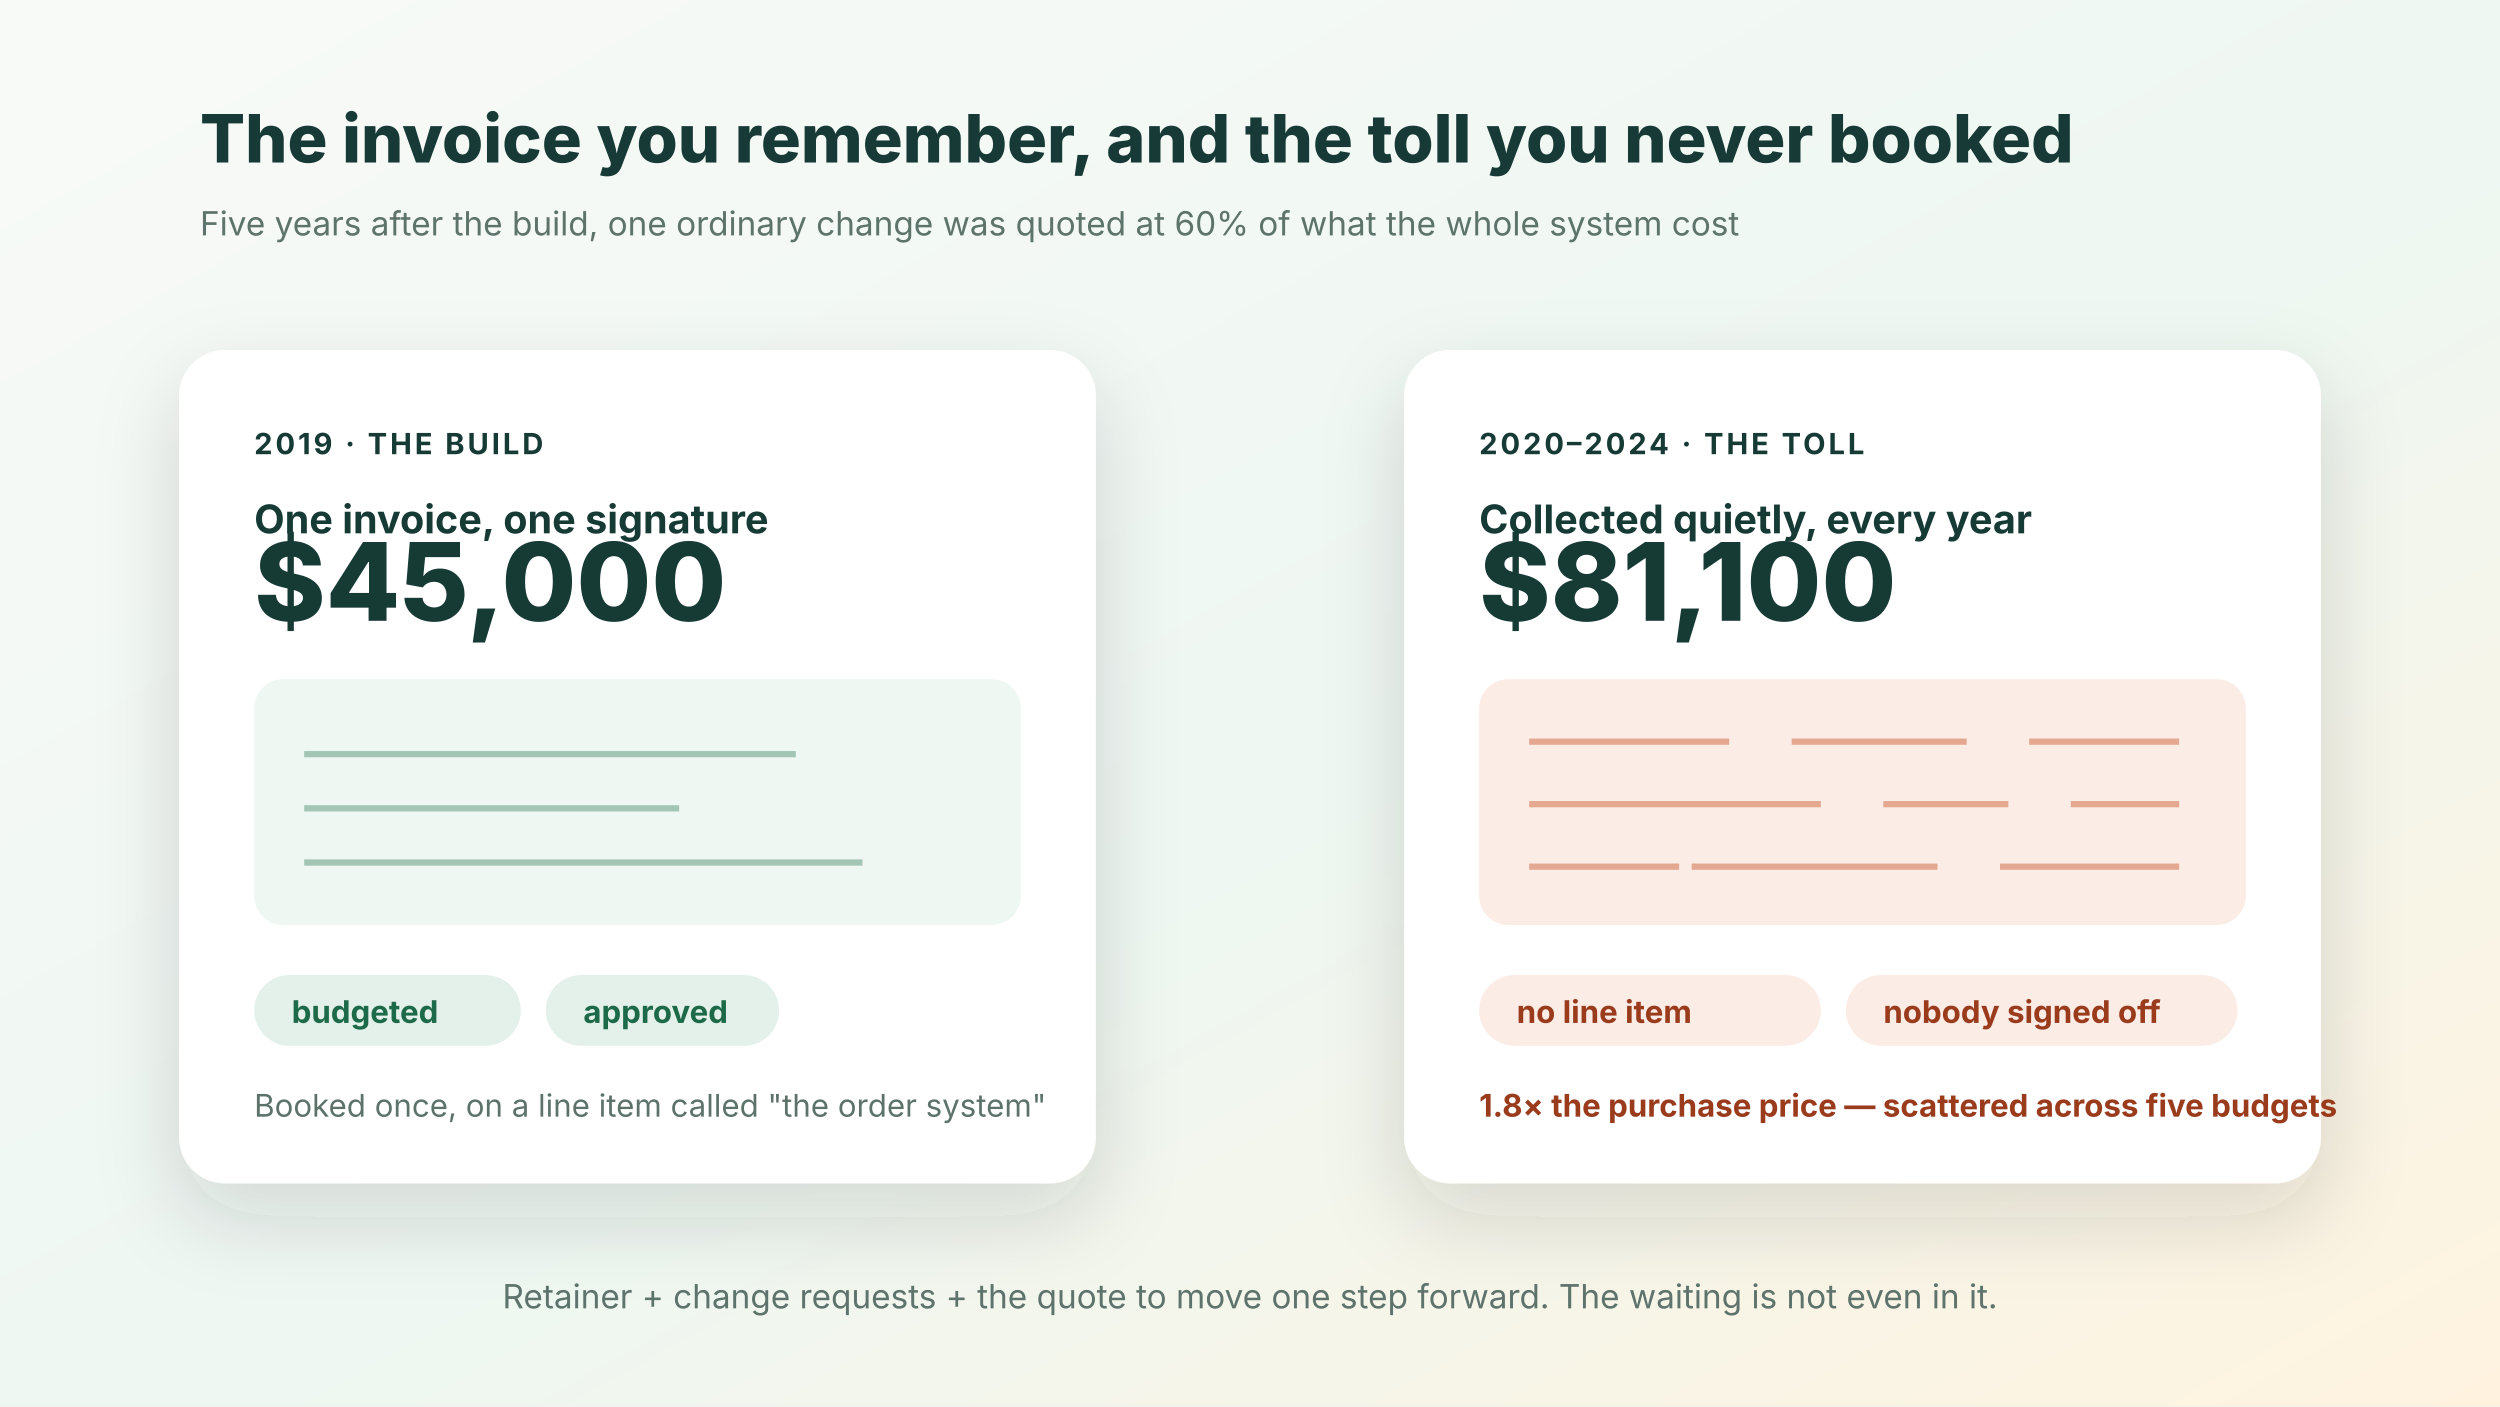
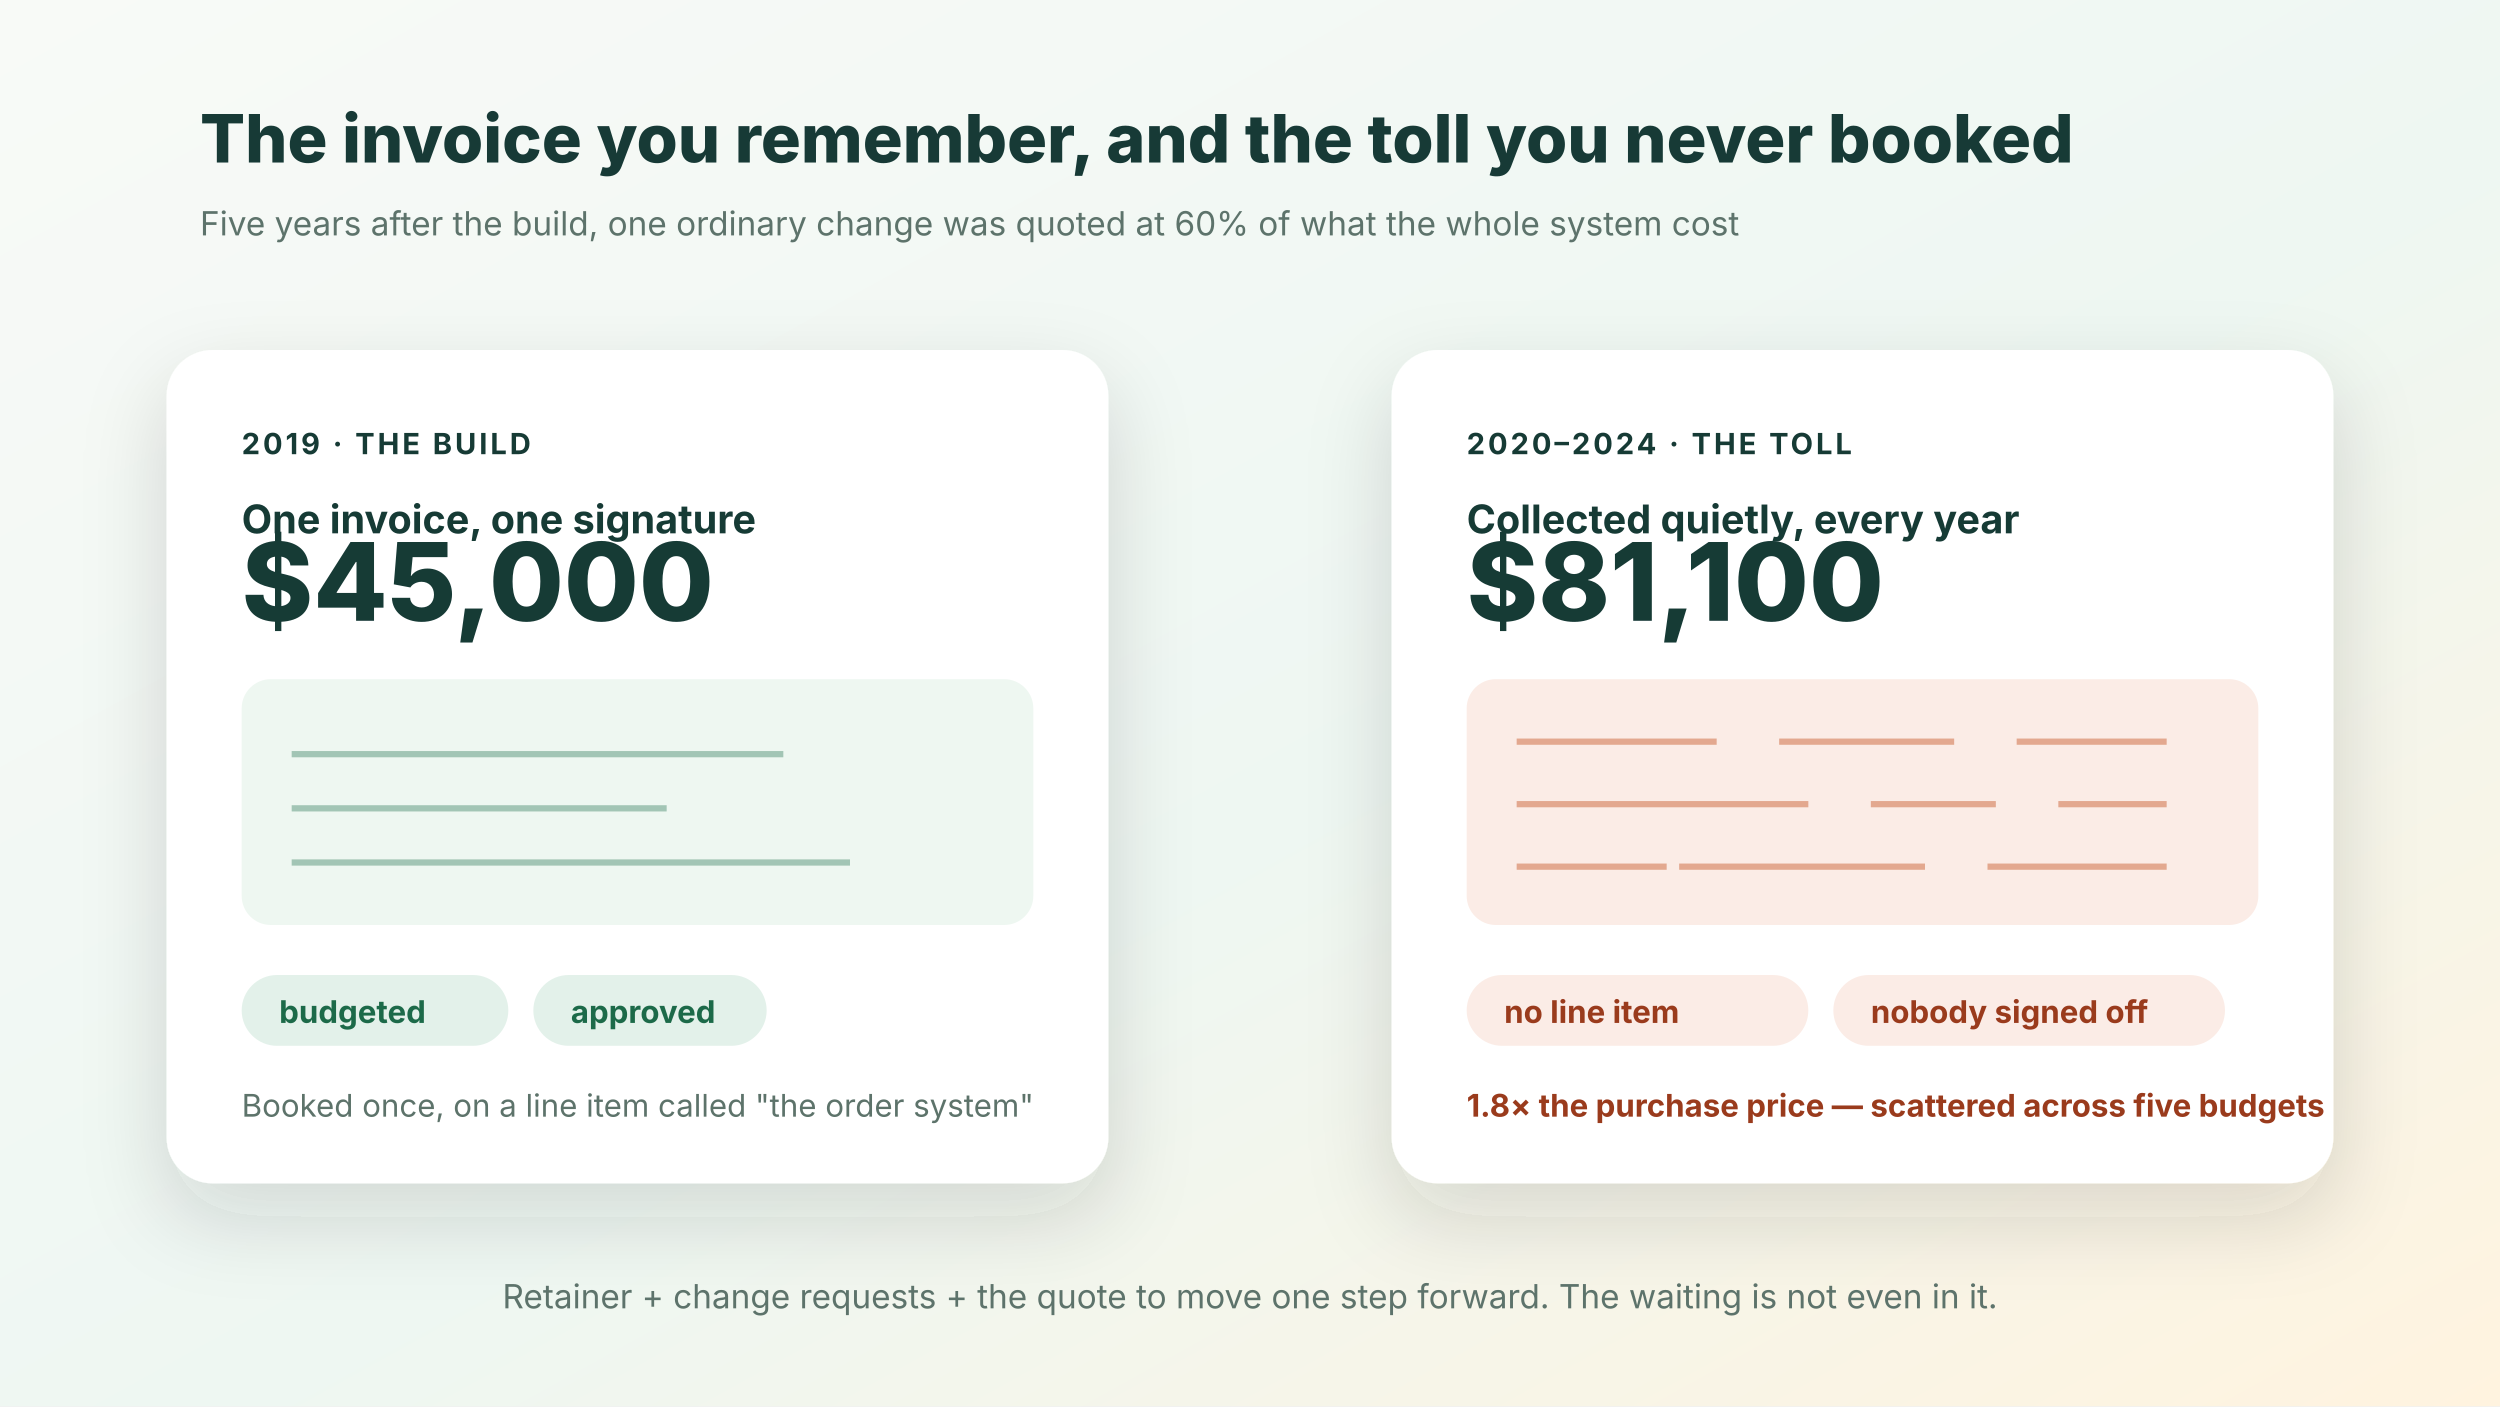
<svg xmlns="http://www.w3.org/2000/svg" viewBox="0 0 1200 675" role="img" aria-label="The build invoice you remember versus the ossification toll you never booked">
  <defs>
    <linearGradient id="bg" x1="0" x2="1" y1="0" y2="1">
      <stop stop-color="#f8faf7" />
      <stop offset=".55" stop-color="#eef7f2" />
      <stop offset="1" stop-color="#fff3df" />
    </linearGradient>
    <filter id="shadow" x="-20%" y="-20%" width="140%" height="150%">
      <feDropShadow dx="0" dy="16" stdDeviation="20" flood-color="#24342f" flood-opacity=".15" />
    </filter>
    <style>
      text{font-family:-apple-system,BlinkMacSystemFont,"Segoe UI",sans-serif;fill:#173a36}
      .tiny{font-size:16px;fill:#5d736b}
      .label{font-size:19px;font-weight:720}
      .soft{fill:#5d736b;font-size:15px}
      .kicker{font-size:14px;font-weight:700;letter-spacing:1.4px}
      .money{font-size:52px;font-weight:800}
      .warn{font-size:15px;font-weight:650;fill:#9a3b1f}
      .ok{font-size:15px;font-weight:650;fill:#1f6b4a}
    </style>
  </defs>
  <rect width="1200" height="675" fill="url(#bg)" />
  <text x="96" y="78" font-size="32" font-weight="780">The invoice you remember, and the toll you never booked</text>
  <text x="96" y="113" class="tiny">Five years after the build, one ordinary change was quoted at 60% of what the whole system cost</text>
-   <g transform="translate(86 168)" filter="url(#shadow)">
-     <rect width="440" height="400" rx="22" fill="#ffffff" />
+   <g transform="translate(80 168)" filter="url(#shadow)">
+     <rect width="452" height="400" rx="22" fill="#ffffff" />
    <text x="36" y="50" class="kicker" fill="#1f6b4a">2019 · THE BUILD</text>
    <text x="36" y="88" class="label">One invoice, one signature</text>
    <text x="36" y="130" class="money" fill="#1f6b4a">$45,000</text>
    <g transform="translate(36 158)">
-       <rect width="368" height="118" rx="14" fill="#eef7f1" />
+       <rect width="380" height="118" rx="14" fill="#eef7f1" />
      <g stroke="#8fb9a6" stroke-width="3" opacity=".8">
        <path d="M24 36 h236" />
        <path d="M24 62 h180" />
        <path d="M24 88 h268" />
      </g>
    </g>
    <g transform="translate(36 300)">
      <rect width="128" height="34" rx="17" fill="#e3f1ea" />
      <text x="18" y="23" class="ok">budgeted</text>
      <rect x="140" y="0" width="112" height="34" rx="17" fill="#e3f1ea" />
      <text x="158" y="23" class="ok">approved</text>
    </g>
    <text x="36" y="368" class="soft">Booked once, on a line item called "the order system"</text>
  </g>
-   <g transform="translate(674 168)" filter="url(#shadow)">
-     <rect width="440" height="400" rx="22" fill="#ffffff" />
+   <g transform="translate(668 168)" filter="url(#shadow)">
+     <rect width="452" height="400" rx="22" fill="#ffffff" />
    <text x="36" y="50" class="kicker" fill="#9a3b1f">2020–2024 · THE TOLL</text>
    <text x="36" y="88" class="label">Collected quietly, every year</text>
    <text x="36" y="130" class="money" fill="#9a3b1f">$81,100</text>
    <g transform="translate(36 158)">
-       <rect width="368" height="118" rx="14" fill="#fbece6" />
+       <rect width="380" height="118" rx="14" fill="#fbece6" />
      <g stroke="#d98b6a" stroke-width="3" opacity=".7">
        <path d="M24 30 h96" />
        <path d="M150 30 h84" />
        <path d="M264 30 h72" />
        <path d="M24 60 h140" />
        <path d="M194 60 h60" />
        <path d="M284 60 h52" />
        <path d="M24 90 h72" />
        <path d="M102 90 h118" />
        <path d="M250 90 h86" />
      </g>
    </g>
    <g transform="translate(36 300)">
      <rect width="164" height="34" rx="17" fill="#fbece6" />
      <text x="18" y="23" class="warn">no line item</text>
      <rect x="176" y="0" width="188" height="34" rx="17" fill="#fbece6" />
      <text x="194" y="23" class="warn">nobody signed off</text>
    </g>
    <text x="36" y="368" class="warn">1.8× the purchase price — scattered across five budgets</text>
  </g>
  <text x="600" y="628" text-anchor="middle" class="tiny">Retainer + change requests + the quote to move one step forward. The waiting is not even in it.</text>
</svg>
